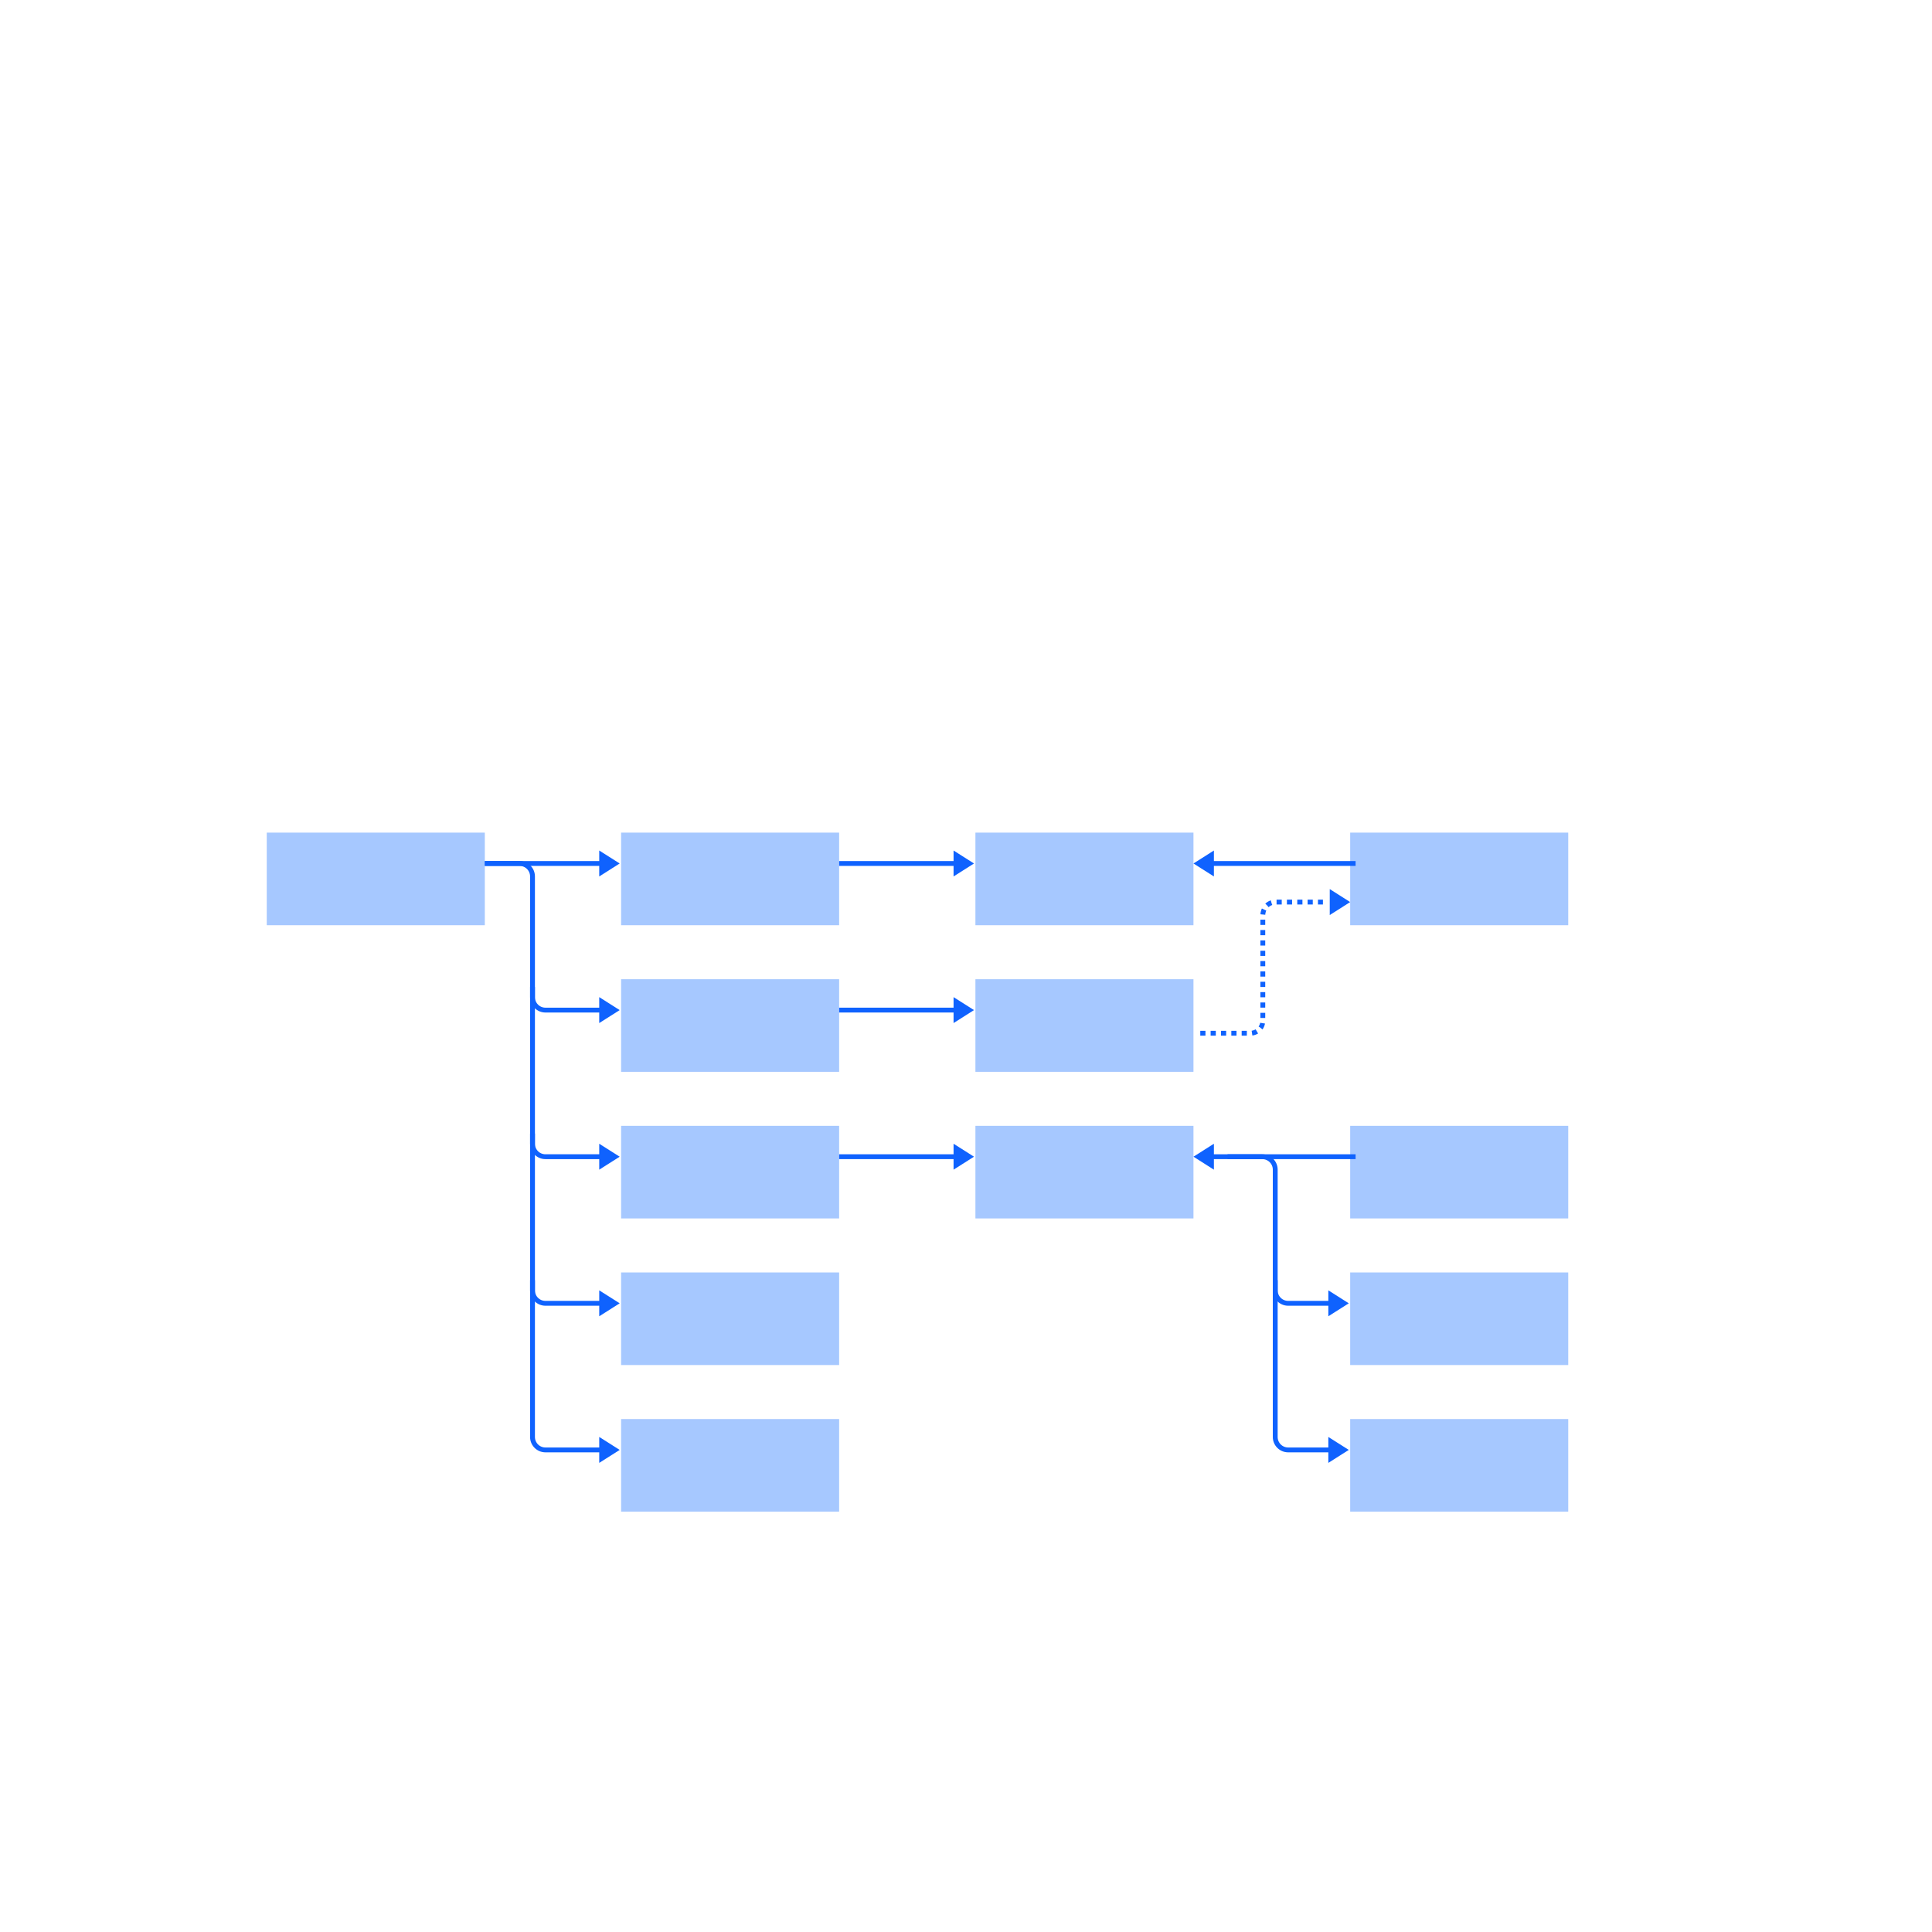
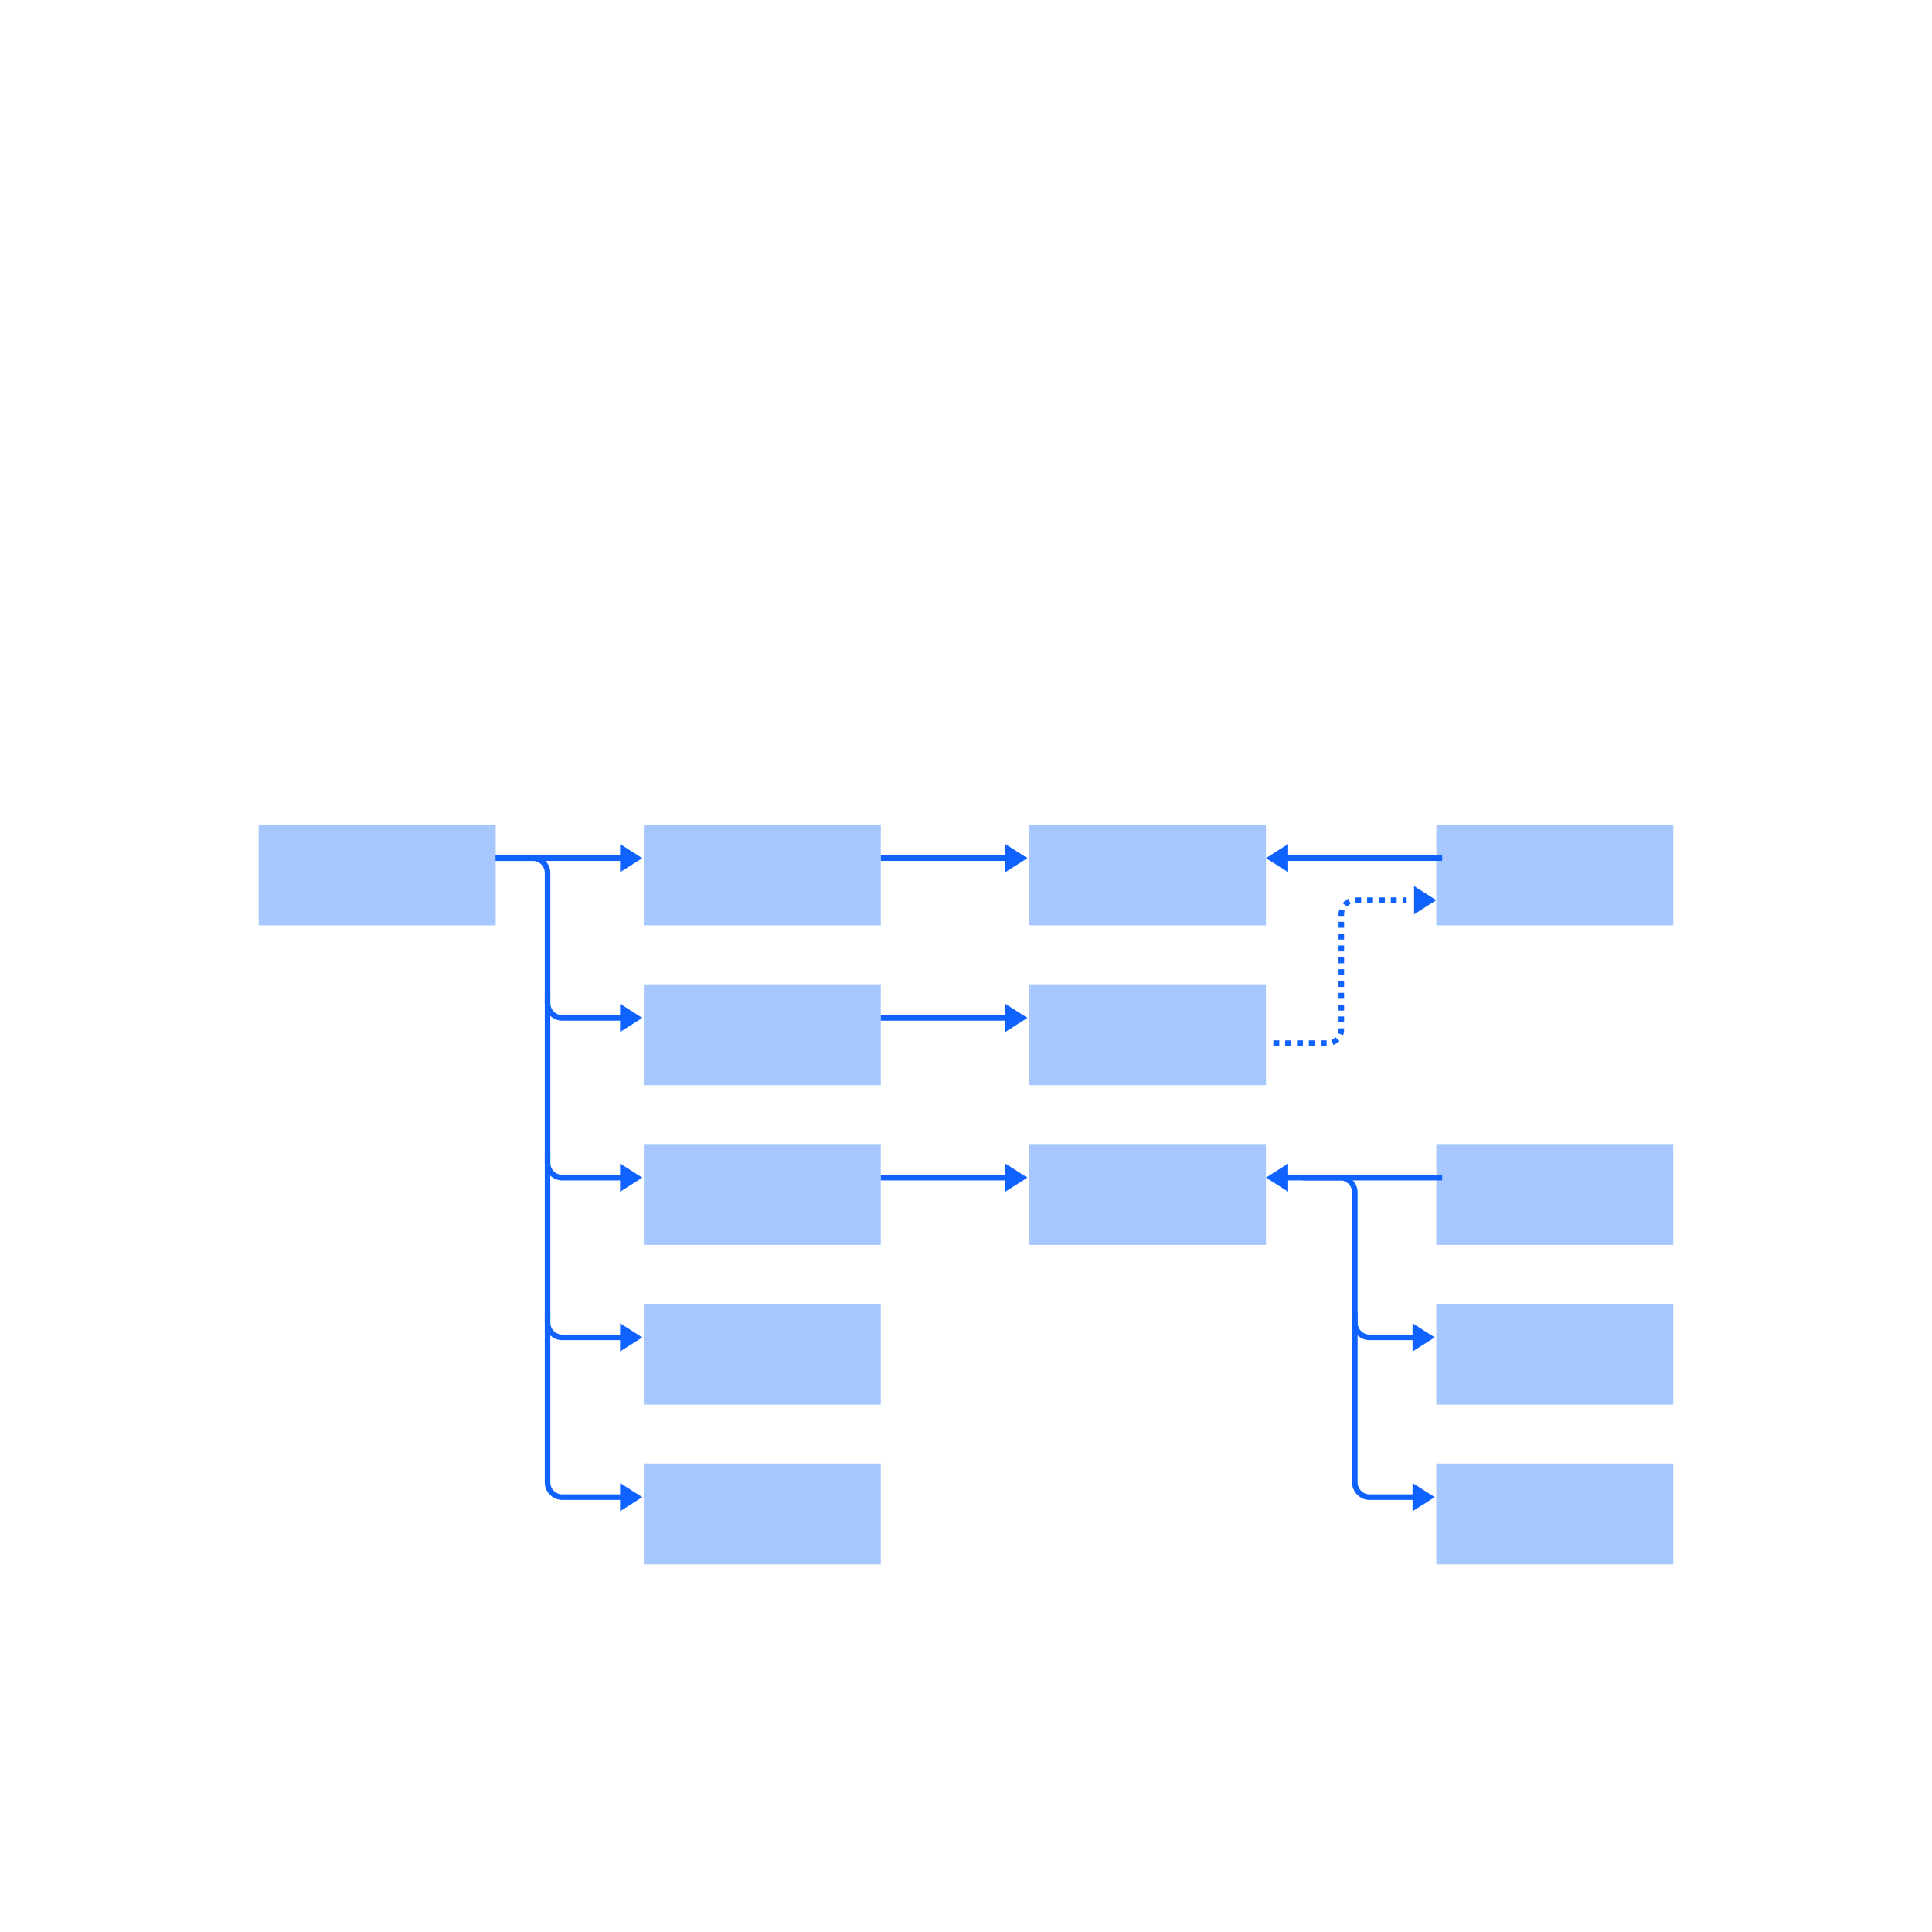
<svg xmlns="http://www.w3.org/2000/svg" width="239px" height="239px" viewBox="0 0 239 239" version="1.1">
-   <g id="network-diagram-" stroke="none" stroke-width="1" fill="none" fill-rule="evenodd">
-     <g id="Group-3" transform="translate(33, 103)">
-       <rect id="Rectangle" fill="#A6C8FF" x="0" y="0" width="26.974" height="11.455" />
-       <rect id="Rectangle-Copy-2" fill="#A6C8FF" x="43.832" y="0" width="26.974" height="11.455" />
-       <rect id="Rectangle-Copy-6" fill="#A6C8FF" x="87.665" y="0" width="26.974" height="11.455" />
-       <rect id="Rectangle-Copy-11" fill="#A6C8FF" x="87.665" y="36.273" width="26.974" height="11.455" />
-       <rect id="Rectangle-Copy-10" fill="#A6C8FF" x="87.665" y="18.136" width="26.974" height="11.455" />
-       <rect id="Rectangle-Copy-16" fill="#A6C8FF" x="134.026" y="36.273" width="26.974" height="11.455" />
-       <rect id="Rectangle-Copy-17" fill="#A6C8FF" x="134.026" y="54.409" width="26.974" height="11.455" />
-       <rect id="Rectangle-Copy-18" fill="#A6C8FF" x="134.026" y="72.545" width="26.974" height="11.455" />
-       <rect id="Rectangle-Copy-23" fill="#A6C8FF" x="134.026" y="0" width="26.974" height="11.455" />
-       <rect id="Rectangle-Copy-3" fill="#A6C8FF" x="43.832" y="18.136" width="26.974" height="11.455" />
-       <rect id="Rectangle-Copy-5" fill="#A6C8FF" x="43.832" y="36.273" width="26.974" height="11.455" />
-       <rect id="Rectangle-Copy-12" fill="#A6C8FF" x="43.832" y="72.545" width="26.974" height="11.455" />
-       <rect id="Rectangle-Copy-9" fill="#A6C8FF" x="43.832" y="54.409" width="26.974" height="11.455" />
-       <path d="M115.482,8.591 L121.67,8.591 C122.524,8.591 123.217,9.275 123.217,10.118 L123.217,23.213 C123.217,23.977 123.814,24.818 124.777,24.818 C125.42,24.818 127.379,24.818 130.654,24.818" id="Rectangle-Copy-15" stroke="#0F62FE" stroke-width="0.6" stroke-dasharray="0.64,0.64" transform="translate(123.0681, 16.70454) scale(1, -1) translate(-123.0681, -16.70454) " />
-       <g id="Group-2" transform="translate(26.97382, 2.213904)">
-         <line x1="0" y1="1.604" x2="15.173" y2="1.604" id="Path-2" stroke="#0F62FE" stroke-width="0.6" />
-         <polygon id="Rectangle-Copy-13" fill="#0F62FE" transform="translate(15.41933, 1.604278) scale(-1, 1) translate(-15.41933, -1.604278) " points="16.684 -1.82418697e-13 16.684 3.209 14.155 1.604" />
+   <g id="network-diagram--copy" stroke="none" stroke-width="1" fill="none" fill-rule="evenodd">
+     <g id="Group-3" transform="translate(32, 102)">
+       <rect id="Rectangle" fill="#A6C8FF" x="0" y="0" width="29.319" height="12.48" />
+       <rect id="Rectangle-Copy-2" fill="#A6C8FF" x="47.644" y="4.70734562e-14" width="29.319" height="12.48" />
+       <rect id="Rectangle-Copy-6" fill="#A6C8FF" x="95.288" y="4.70734562e-14" width="29.319" height="12.48" />
+       <rect id="Rectangle-Copy-11" fill="#A6C8FF" x="95.288" y="39.521" width="29.319" height="12.48" />
+       <rect id="Rectangle-Copy-10" fill="#A6C8FF" x="95.288" y="19.761" width="29.319" height="12.48" />
+       <rect id="Rectangle-Copy-16" fill="#A6C8FF" x="145.681" y="39.521" width="29.319" height="12.48" />
+       <rect id="Rectangle-Copy-17" fill="#A6C8FF" x="145.681" y="59.282" width="29.319" height="12.48" />
+       <rect id="Rectangle-Copy-18" fill="#A6C8FF" x="145.681" y="79.043" width="29.319" height="12.48" />
+       <rect id="Rectangle-Copy-23" fill="#A6C8FF" x="145.681" y="4.70734562e-14" width="29.319" height="12.48" />
+       <rect id="Rectangle-Copy-3" fill="#A6C8FF" x="47.644" y="19.761" width="29.319" height="12.48" />
+       <rect id="Rectangle-Copy-5" fill="#A6C8FF" x="47.644" y="39.521" width="29.319" height="12.48" />
+       <rect id="Rectangle-Copy-12" fill="#A6C8FF" x="47.644" y="79.043" width="29.319" height="12.48" />
+       <rect id="Rectangle-Copy-9" fill="#A6C8FF" x="47.644" y="59.282" width="29.319" height="12.48" />
+       <path d="M125.524,9.36 L132.25,9.36 C133.178,9.36 133.931,10.105 133.931,11.024 L133.931,25.292 C133.931,26.124 134.58,27.041 135.628,27.041 C136.326,27.041 138.455,27.041 142.016,27.041" id="Rectangle-Copy-15" stroke="#0F62FE" stroke-width="0.686" stroke-dasharray="0.732,0.732" transform="translate(133.7696, 18.20059) scale(1, -1) translate(-133.7696, -18.20059) " />
+       <g id="Group-2" transform="translate(29.31937, 2.41218)">
+         <line x1="0" y1="1.748" x2="16.492" y2="1.748" id="Path-2" stroke="#0F62FE" stroke-width="0.686" />
+         <polygon id="Rectangle-Copy-13" fill="#0F62FE" transform="translate(16.76014, 1.747956) scale(-1, 1) translate(-16.76014, -1.747956) " points="18.134 -1.98756004e-13 18.134 3.496 15.386 1.748" />
      </g>
-       <g id="Group-2-Copy" transform="translate(70.80628, 2.213904)">
-         <line x1="0" y1="1.604" x2="15.173" y2="1.604" id="Path-2" stroke="#0F62FE" stroke-width="0.6" />
-         <polygon id="Rectangle-Copy-13" fill="#0F62FE" transform="translate(15.41933, 1.604278) scale(-1, 1) translate(-15.41933, -1.604278) " points="16.684 -1.82418697e-13 16.684 3.209 14.155 1.604" />
+       <g id="Group-2-Copy" transform="translate(76.96335, 2.41218)">
+         <line x1="0" y1="1.748" x2="16.492" y2="1.748" id="Path-2" stroke="#0F62FE" stroke-width="0.686" />
+         <polygon id="Rectangle-Copy-13" fill="#0F62FE" transform="translate(16.76014, 1.747956) scale(-1, 1) translate(-16.76014, -1.747956) " points="18.134 -1.98756004e-13 18.134 3.496 15.386 1.748" />
      </g>
-       <g id="Group-2-Copy-4" transform="translate(124.6665, 3.818182) scale(-1, 1) translate(-124.6665, -3.818182) translate(114.6387, 2.213904)">
-         <line x1="0" y1="1.604" x2="17.702" y2="1.604" id="Path-2" stroke="#0F62FE" stroke-width="0.6" />
-         <polygon id="Rectangle-Copy-13" fill="#0F62FE" transform="translate(18.79106, 1.604278) scale(-1, 1) translate(-18.79106, -1.604278) " points="20.055 -1.82418697e-13 20.055 3.209 17.527 1.604" />
+       <g id="Group-2-Copy-4" transform="translate(135.507, 4.160136) scale(-1, 1) translate(-135.507, -4.160136) translate(124.6073, 2.41218)">
+         <line x1="0" y1="1.748" x2="19.241" y2="1.748" id="Path-2" stroke="#0F62FE" stroke-width="0.686" />
+         <polygon id="Rectangle-Copy-13" fill="#0F62FE" transform="translate(20.42507, 1.747956) scale(-1, 1) translate(-20.42507, -1.747956) " points="21.799 -1.98756004e-13 21.799 3.496 19.051 1.748" />
      </g>
-       <g id="Group-2-Copy-5" transform="translate(124.6665, 40.09091) scale(-1, 1) translate(-124.6665, -40.09091) translate(114.6387, 38.48663)">
-         <line x1="0" y1="1.604" x2="17.702" y2="1.604" id="Path-2" stroke="#0F62FE" stroke-width="0.6" />
-         <polygon id="Rectangle-Copy-13" fill="#0F62FE" transform="translate(18.79106, 1.604278) scale(-1, 1) translate(-18.79106, -1.604278) " points="20.055 -1.82418697e-13 20.055 3.209 17.527 1.604" />
+       <g id="Group-2-Copy-5" transform="translate(135.507, 43.68143) scale(-1, 1) translate(-135.507, -43.68143) translate(124.6073, 41.93347)">
+         <line x1="0" y1="1.748" x2="19.241" y2="1.748" id="Path-2" stroke="#0F62FE" stroke-width="0.686" />
+         <polygon id="Rectangle-Copy-13" fill="#0F62FE" transform="translate(20.42507, 1.747956) scale(-1, 1) translate(-20.42507, -1.747956) " points="21.799 -1.98756004e-13 21.799 3.496 19.051 1.748" />
      </g>
-       <g id="Group-2-Copy-2" transform="translate(70.80628, 20.35027)">
-         <line x1="0" y1="1.604" x2="15.173" y2="1.604" id="Path-2" stroke="#0F62FE" stroke-width="0.6" />
-         <polygon id="Rectangle-Copy-13" fill="#0F62FE" transform="translate(15.41933, 1.604278) scale(-1, 1) translate(-15.41933, -1.604278) " points="16.684 -1.82418697e-13 16.684 3.209 14.155 1.604" />
+       <g id="Group-2-Copy-2" transform="translate(76.96335, 22.17282)">
+         <line x1="0" y1="1.748" x2="16.492" y2="1.748" id="Path-2" stroke="#0F62FE" stroke-width="0.686" />
+         <polygon id="Rectangle-Copy-13" fill="#0F62FE" transform="translate(16.76014, 1.747956) scale(-1, 1) translate(-16.76014, -1.747956) " points="18.134 -1.98756004e-13 18.134 3.496 15.386 1.748" />
      </g>
-       <g id="Group-2-Copy-3" transform="translate(70.80628, 38.48663)">
-         <line x1="0" y1="1.604" x2="15.173" y2="1.604" id="Path-2" stroke="#0F62FE" stroke-width="0.6" />
-         <polygon id="Rectangle-Copy-13" fill="#0F62FE" transform="translate(15.41933, 1.604278) scale(-1, 1) translate(-15.41933, -1.604278) " points="16.684 -1.82418697e-13 16.684 3.209 14.155 1.604" />
+       <g id="Group-2-Copy-3" transform="translate(76.96335, 41.93347)">
+         <line x1="0" y1="1.748" x2="16.492" y2="1.748" id="Path-2" stroke="#0F62FE" stroke-width="0.686" />
+         <polygon id="Rectangle-Copy-13" fill="#0F62FE" transform="translate(16.76014, 1.747956) scale(-1, 1) translate(-16.76014, -1.747956) " points="18.134 -1.98756004e-13 18.134 3.496 15.386 1.748" />
      </g>
-       <polygon id="Rectangle-Copy-14" fill="#0F62FE" transform="translate(42.39315, 21.95454) scale(-1, 1) translate(-42.39315, -21.95454) " points="43.658 20.35 43.658 23.559 41.129 21.955" />
-       <g id="Group" transform="translate(32.87435, 19.09091)">
-         <polygon id="Rectangle-Copy-21" fill="#0F62FE" transform="translate(9.518809, 21) scale(-1, 1) translate(-9.518809, -21) " points="10.783 19.396 10.783 22.604 8.254 21" />
-         <path d="M0,0 L0,19.4 C1.082166e-16,20.284 0.716,21 1.6,21 L8.429,21 L8.429,21" id="Path-3-Copy" stroke="#0F62FE" stroke-width="0.6" />
+       <polygon id="Rectangle-Copy-14" fill="#0F62FE" transform="translate(46.07952, 23.92078) scale(-1, 1) translate(-46.07952, -23.92078) " points="47.454 22.173 47.454 25.669 44.705 23.921" />
+       <g id="Group" transform="translate(35.73298, 20.80068)">
+         <polygon id="Rectangle-Copy-21" fill="#0F62FE" transform="translate(10.34653, 22.88075) scale(-1, 1) translate(-10.34653, -22.88075) " points="11.721 21.133 11.721 24.629 8.972 22.881" />
+         <path d="M-1.77635684e-15,0 L-1.77635684e-15,21.051 C-1.65261657e-15,22.062 0.819,22.881 1.83,22.881 L9.162,22.881 L9.162,22.881" id="Path-3-Copy" stroke="#0F62FE" stroke-width="0.686" />
      </g>
-       <g id="Group-Copy" transform="translate(32.87435, 37.22727)">
-         <polygon id="Rectangle-Copy-21" fill="#0F62FE" transform="translate(9.518809, 21) scale(-1, 1) translate(-9.518809, -21) " points="10.783 19.396 10.783 22.604 8.254 21" />
-         <path d="M0,0 L0,19.4 C1.082166e-16,20.284 0.716,21 1.6,21 L8.429,21 L8.429,21" id="Path-3-Copy" stroke="#0F62FE" stroke-width="0.6" />
+       <g id="Group-Copy" transform="translate(35.73298, 40.56132)">
+         <polygon id="Rectangle-Copy-21" fill="#0F62FE" transform="translate(10.34653, 22.88075) scale(-1, 1) translate(-10.34653, -22.88075) " points="11.721 21.133 11.721 24.629 8.972 22.881" />
+         <path d="M-1.77635684e-15,0 L-1.77635684e-15,21.051 C-1.43057196e-15,22.062 0.819,22.881 1.83,22.881 L9.162,22.881 L9.162,22.881" id="Path-3-Copy" stroke="#0F62FE" stroke-width="0.686" />
      </g>
-       <g id="Group-Copy-2" transform="translate(32.87435, 55.36364)">
-         <polygon id="Rectangle-Copy-21" fill="#0F62FE" transform="translate(9.518809, 21) scale(-1, 1) translate(-9.518809, -21) " points="10.783 19.396 10.783 22.604 8.254 21" />
-         <path d="M0,0 L0,19.4 C1.082166e-16,20.284 0.716,21 1.6,21 L8.429,21 L8.429,21" id="Path-3-Copy" stroke="#0F62FE" stroke-width="0.6" />
+       <g id="Group-Copy-2" transform="translate(35.73298, 60.32197)">
+         <polygon id="Rectangle-Copy-21" fill="#0F62FE" transform="translate(10.34653, 22.88075) scale(-1, 1) translate(-10.34653, -22.88075) " points="11.721 21.133 11.721 24.629 8.972 22.881" />
+         <path d="M-1.77635684e-15,0 L-1.77635684e-15,21.051 C1.42242796e-16,22.062 0.819,22.881 1.83,22.881 L9.162,22.881 L9.162,22.881" id="Path-3-Copy" stroke="#0F62FE" stroke-width="0.686" />
      </g>
-       <g id="Group-Copy-3" transform="translate(124.7539, 55.36364)">
-         <polygon id="Rectangle-Copy-21" fill="#0F62FE" transform="translate(7.832945, 21) scale(-1, 1) translate(-7.832945, -21) " points="9.097 19.396 9.097 22.604 6.569 21" />
-         <path d="M0,0 L0,19.4 C1.082166e-16,20.284 0.716,21 1.6,21 L6.743,21 L6.743,21" id="Path-3-Copy" stroke="#0F62FE" stroke-width="0.6" />
+       <g id="Group-Copy-3" transform="translate(135.6021, 60.32197)">
+         <polygon id="Rectangle-Copy-21" fill="#0F62FE" transform="translate(8.514071, 22.88075) scale(-1, 1) translate(-8.514071, -22.88075) " points="9.888 21.133 9.888 24.629 7.14 22.881" />
+         <path d="M0,0 L0,21.051 C3.45784876e-16,22.062 0.819,22.881 1.83,22.881 L7.33,22.881 L7.33,22.881" id="Path-3-Copy" stroke="#0F62FE" stroke-width="0.686" />
      </g>
-       <path d="M26.974,3.818 L31.274,3.818 C32.158,3.818 32.874,4.535 32.874,5.418 L32.874,20.355 C32.874,21.238 33.591,21.955 34.474,21.955 L41.304,21.955 L41.304,21.955" id="Path-3" stroke="#0F62FE" stroke-width="0.6" />
-       <path d="M118.853,40.091 L123.154,40.091 C124.038,40.091 124.754,40.807 124.754,41.691 L124.754,56.627 C124.754,57.511 125.47,58.227 126.354,58.227 L133.183,58.227 L133.183,58.227" id="Path-3-Copy-2" stroke="#0F62FE" stroke-width="0.6" />
-       <polygon id="Rectangle-Copy-13" fill="#0F62FE" transform="translate(132.5869, 58.22727) scale(-1, 1) translate(-132.5869, -58.22727) " points="133.851 56.623 133.851 59.832 131.322 58.227" />
-       <polygon id="Rectangle-Copy-19" fill="#0F62FE" transform="translate(132.7618, 8.590909) scale(-1, 1) translate(-132.7618, -8.590909) " points="134.026 6.987 134.026 10.195 131.497 8.591" />
+       <path d="M29.319,4.16 L33.903,4.16 C34.914,4.16 35.733,4.979 35.733,5.99 L35.733,22.091 C35.733,23.102 36.552,23.921 37.563,23.921 L44.895,23.921 L44.895,23.921" id="Path-3" stroke="#0F62FE" stroke-width="0.686" />
+       <path d="M129.188,43.681 L133.773,43.681 C134.783,43.681 135.602,44.501 135.602,45.511 L135.602,61.613 C135.602,62.623 136.421,63.442 137.432,63.442 L144.764,63.442 L144.764,63.442" id="Path-3-Copy-2" stroke="#0F62FE" stroke-width="0.686" />
+       <polygon id="Rectangle-Copy-13" fill="#0F62FE" transform="translate(144.1162, 63.44207) scale(-1, 1) translate(-144.1162, -63.44207) " points="145.491 61.694 145.491 65.19 142.742 63.442" />
+       <polygon id="Rectangle-Copy-19" fill="#0F62FE" transform="translate(144.3063, 9.360306) scale(-1, 1) translate(-144.3063, -9.360306) " points="145.681 7.612 145.681 11.108 142.932 9.36" />
    </g>
  </g>
</svg>
